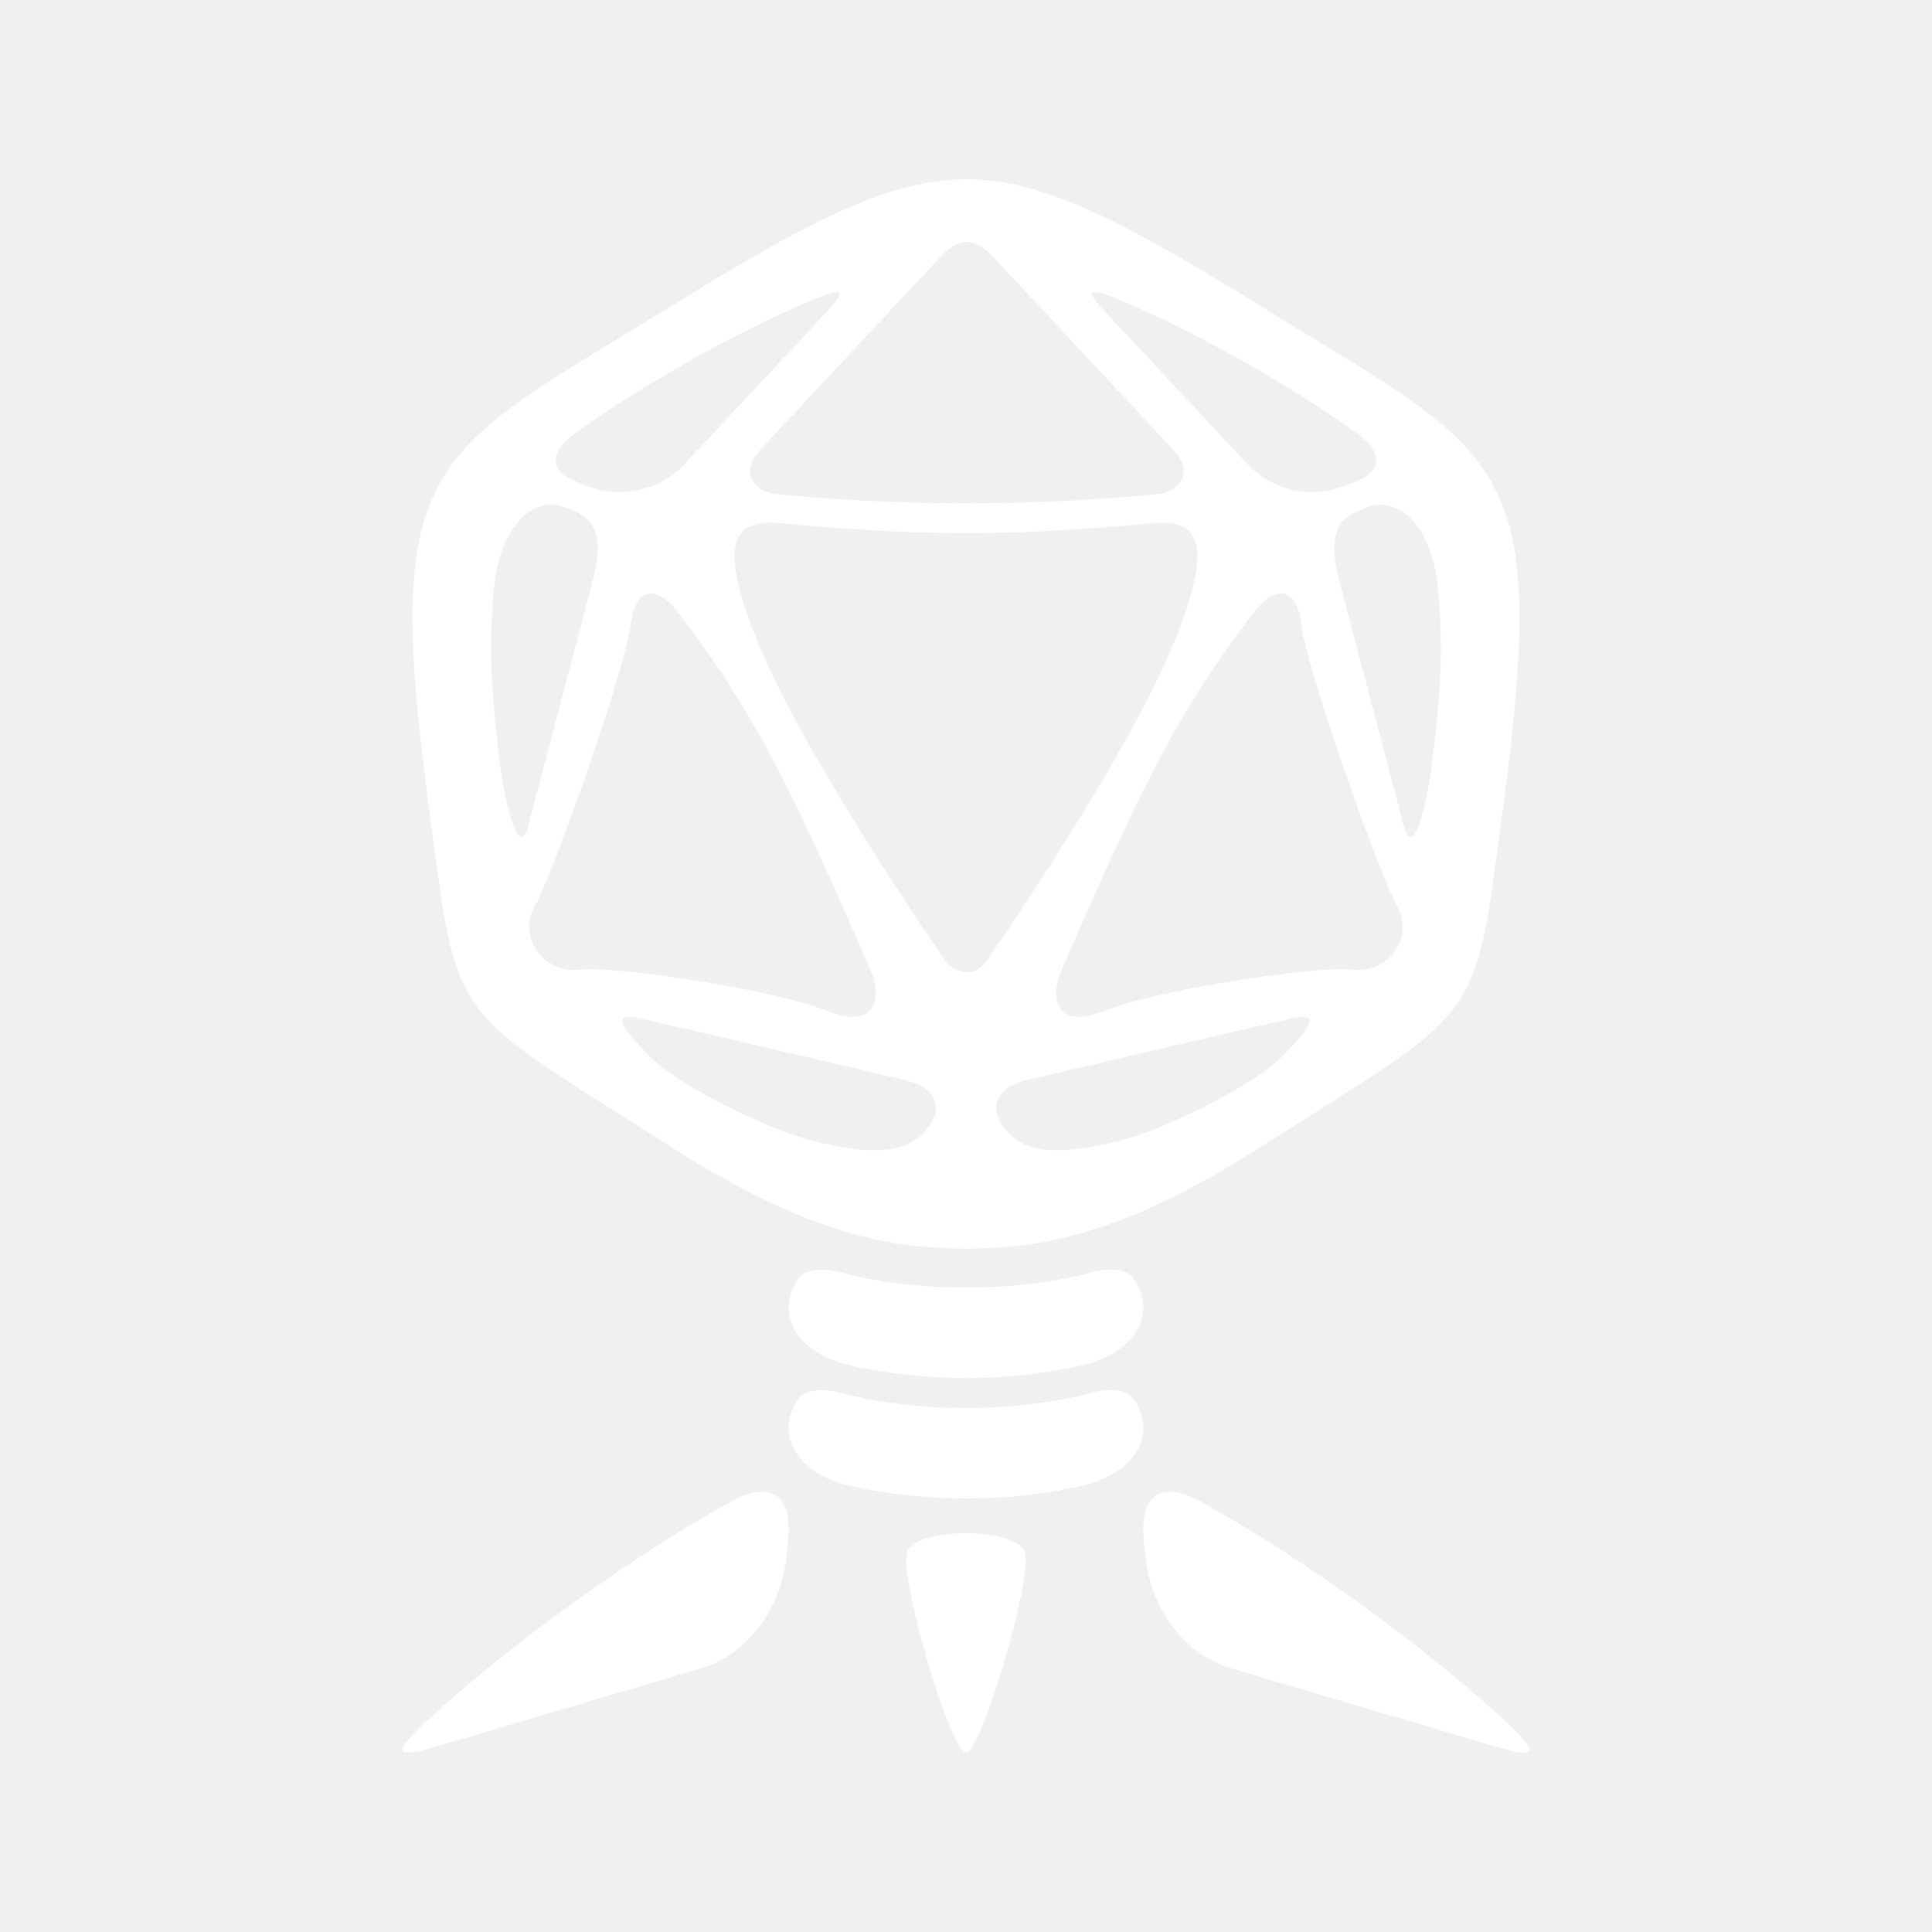
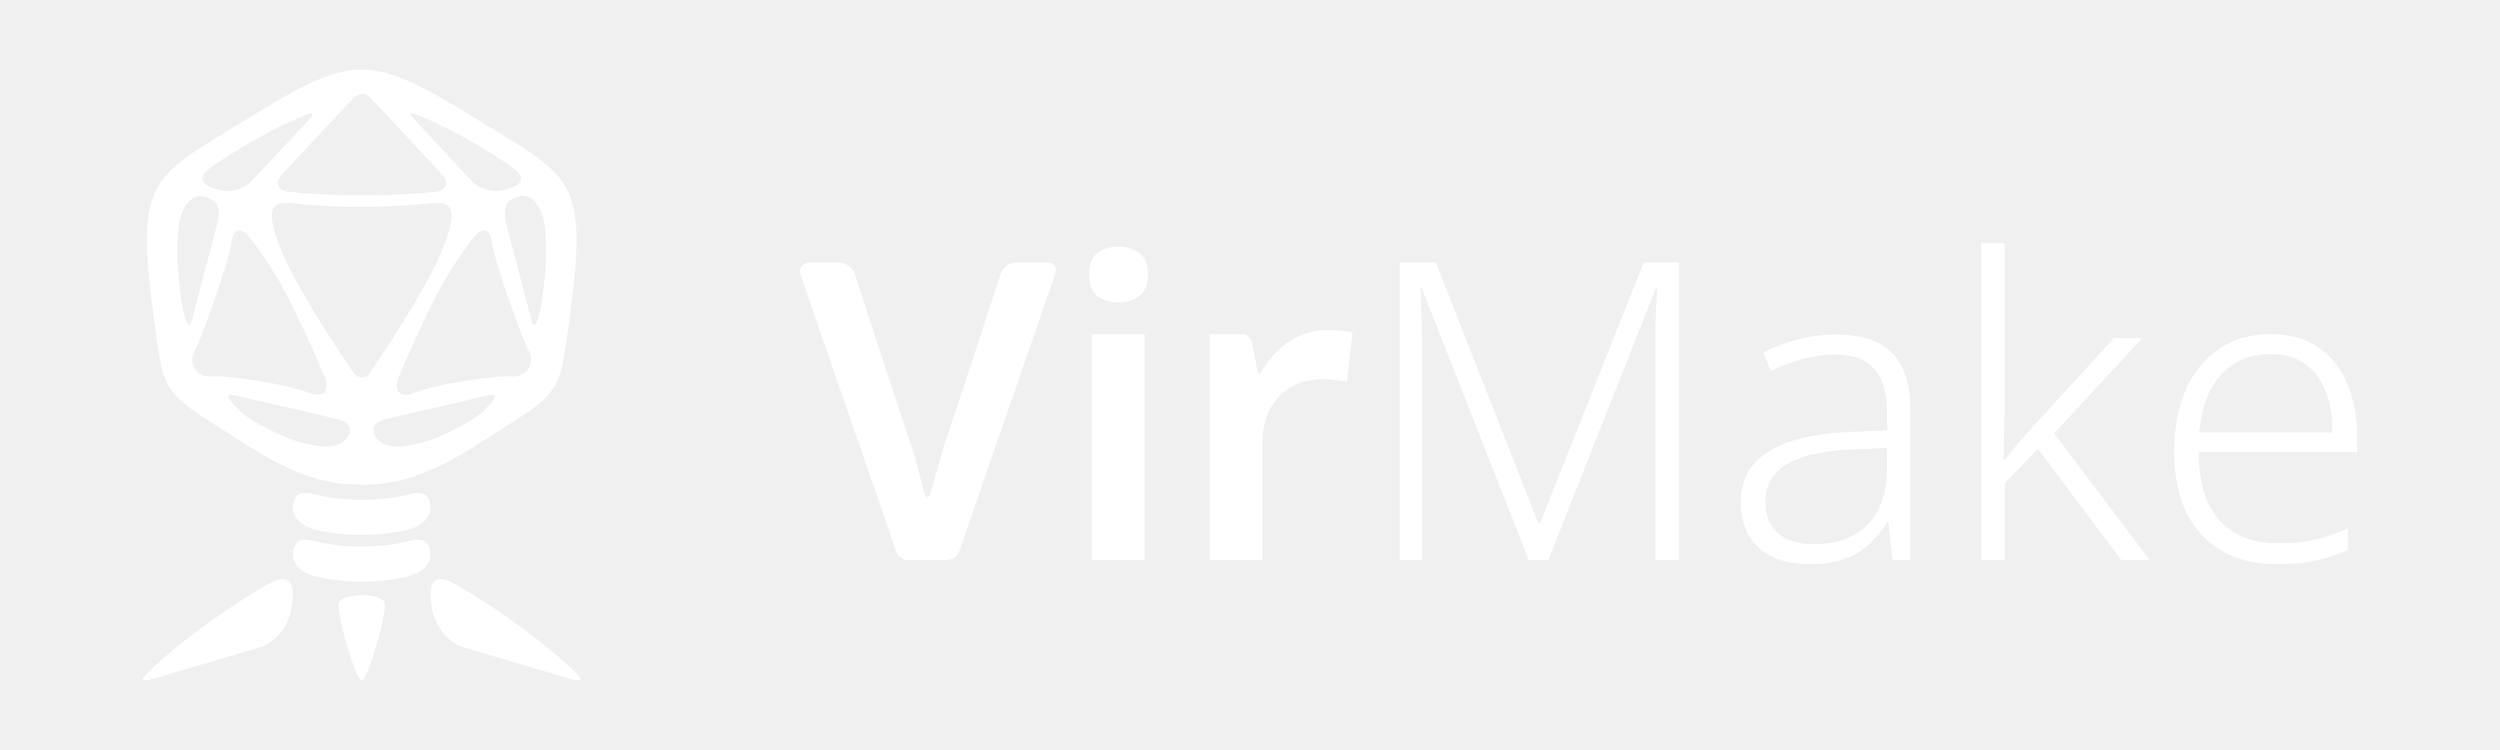
- <svg xmlns="http://www.w3.org/2000/svg" width="48" height="48" viewBox="0 0 12.7 12.7" version="1.1" id="svg1" xml:space="preserve">
+ <svg xmlns="http://www.w3.org/2000/svg" width="160" height="48" viewBox="0 0 42.333 12.7" version="1.1" id="svg1" xml:space="preserve">
  <defs id="defs1" />
-   <g id="layer1">
+   <g id="layer1" transform="translate(-22.7)">
    <g id="g19" style="fill:#ffffff" />
    <g id="g147" transform="matrix(0.1991069,0,0,0.19784,4.120036,-8.49832)">
      <g id="g148" transform="matrix(0.9333333,0,0,1,1.148421,2.67472)">
-         <g id="g149" transform="translate(0.0630529,1.506018)" style="fill:#ffffff;fill-opacity:1">
-           <path id="path139" style="fill:#ffffff;fill-opacity:1;stroke:none;stroke-width:0.249" d="m 10.706,44.733 c -2.538,-10e-7 -5.198,1.174 -10.198,4.082 -8.853,5.149 -10.48,4.978 -8.785,16.903 1.033,7.265 0.671,6.433 8.56,11.168 4.954,2.974 7.885,3.372 10.423,3.372 2.538,-10e-7 5.469,-0.399 10.423,-3.372 7.889,-4.735 7.528,-3.902 8.56,-11.168 1.695,-11.926 0.068,-11.754 -8.785,-16.903 -5,-2.908 -7.66,-4.082 -10.198,-4.082 z m 0.028,2.082 c 0.371,-3e-6 0.703,0.262 0.983,0.545 l 6.339,6.376 c 0.789,0.794 0.068,1.394 -0.513,1.449 -1.698,0.161 -4.068,0.313 -6.809,0.313 -2.742,-1e-6 -5.112,-0.152 -6.809,-0.313 C 3.344,55.13 2.623,54.53 3.412,53.736 L 9.751,47.36 C 10.032,47.078 10.364,46.815 10.735,46.815 Z m -4.598,1.657 c 0.228,-0.006 0.09,0.216 -0.404,0.712 l -4.979,5.008 c -0.862,0.867 -2.213,1.162 -3.406,0.743 l -0.322,-0.113 C -4.065,54.439 -4.051,53.804 -3.112,53.163 -1.21,51.866 2.285,49.906 5.327,48.72 5.731,48.562 6,48.476 6.137,48.473 Z m 9.118,-10e-7 c 0.006,-2.44e-4 0.013,-1.66e-4 0.02,4e-6 0.137,0.004 0.406,0.089 0.81,0.247 3.043,1.186 6.538,3.146 8.439,4.443 0.939,0.641 0.953,1.276 -0.139,1.659 l -0.322,0.113 C 22.87,55.355 21.52,55.06 20.658,54.193 l -4.979,-5.008 c -0.478,-0.481 -0.623,-0.704 -0.424,-0.712 z M -4.015,55.543 c 0.171,-0.006 0.343,0.022 0.512,0.085 l 0.35,0.13 c 1.084,0.404 0.899,1.445 0.607,2.486 l -2.24,7.996 c -0.292,1.042 -0.786,-0.419 -1.034,-2.393 -0.248,-1.975 -0.373,-3.494 -0.168,-5.539 0.173,-1.725 1.051,-2.734 1.972,-2.765 z m 29.443,-10e-7 c 0.921,0.031 1.8,1.04 1.972,2.765 0.204,2.045 0.08,3.564 -0.168,5.539 -0.248,1.975 -0.742,3.435 -1.034,2.393 l -2.24,-7.996 c -0.292,-1.042 -0.476,-2.083 0.607,-2.486 l 0.35,-0.13 c 0.169,-0.063 0.342,-0.091 0.512,-0.085 z M 3.748,56.143 c 0.167,-0.002 0.344,0.009 0.526,0.026 1.513,0.138 4.015,0.321 6.432,0.321 2.417,-2e-6 4.919,-0.183 6.432,-0.321 0.182,-0.017 0.359,-0.028 0.526,-0.026 1.172,0.011 1.872,0.625 0.372,4.042 -1.714,3.905 -6.491,10.367 -6.491,10.367 -0.477,0.832 -1.362,0.552 -1.678,0 0,0 -4.777,-6.462 -6.491,-10.367 -1.5,-3.416 -0.8,-4.031 0.372,-4.042 z m -4.18,2.352 c 0.309,0.007 0.668,0.264 0.994,0.669 2.499,3.109 3.756,5.311 6.766,11.848 0.456,0.99 0.149,1.997 -1.584,1.334 -1.734,-0.664 -7.403,-1.492 -8.703,-1.353 -1.3,0.139 -2.205,-1.104 -1.585,-2.115 0.619,-1.011 3.188,-7.827 3.376,-9.297 0.1,-0.781 0.386,-1.094 0.736,-1.086 z m 22.277,10e-7 c 0.35,-0.008 0.637,0.305 0.736,1.086 0.188,1.47 2.757,8.286 3.376,9.297 0.619,1.011 -0.286,2.254 -1.585,2.115 -1.3,-0.139 -6.969,0.689 -8.703,1.353 -1.734,0.664 -2.04,-0.343 -1.584,-1.334 3.01,-6.537 4.267,-8.74 6.766,-11.848 0.326,-0.405 0.685,-0.662 0.994,-0.669 z M -1.211,72.564 c 0.103,-8.9e-4 0.241,0.017 0.419,0.055 2.976,0.635 6.994,1.522 9.394,2.054 1.136,0.252 1.375,1.062 0.532,1.808 C 8.234,77.267 6.735,77.002 5.284,76.681 3.834,76.36 0.574,74.87 -0.436,73.917 -1.288,73.114 -1.767,72.569 -1.211,72.564 Z m 23.835,-10e-7 c 0.555,0.005 0.077,0.55 -0.775,1.354 -1.01,0.953 -4.27,2.443 -5.721,2.763 -1.451,0.321 -2.95,0.586 -3.85,-0.2 -0.842,-0.746 -0.604,-1.556 0.532,-1.808 2.4,-0.532 6.418,-1.419 9.394,-2.054 0.178,-0.038 0.316,-0.056 0.419,-0.055 z" />
-           <g id="g146" transform="matrix(1,0,0,0.7580882,-0.06305291,18.50538)" style="fill:#ffffff;fill-opacity:1">
-             <path id="rect140" style="fill:#ffffff;fill-opacity:1;stroke:none;stroke-width:0.238" d="m 5.725,82.387 c -0.362,-0.011 -0.711,0.092 -0.882,0.384 -0.218,0.374 -0.343,0.81 -0.343,1.276 v 5.17e-4 5.17e-4 c 2.748e-4,1.21 0.873,2.101 1.974,2.467 0.807,0.268 2.442,0.62 4.296,0.62 1.853,-2.54e-4 3.489,-0.352 4.296,-0.62 1.1,-0.365 1.973,-1.257 1.974,-2.467 v -5.17e-4 -5.17e-4 c -1.04e-4,-0.466 -0.125,-0.902 -0.343,-1.276 -0.171,-0.292 -0.52,-0.395 -0.882,-0.384 -0.217,0.006 -0.439,0.053 -0.63,0.125 -0.039,0.015 -0.079,0.029 -0.119,0.042 -0.807,0.268 -2.442,0.62 -4.296,0.62 -1.853,-2.54e-4 -3.489,-0.352 -4.296,-0.62 -0.04,-0.013 -0.08,-0.027 -0.119,-0.042 -0.191,-0.071 -0.413,-0.118 -0.63,-0.125 z" />
-             <path id="path142" style="fill:#ffffff;fill-opacity:1;stroke:none;stroke-width:0.238" d="M 5.725,87.665 C 5.363,87.654 5.014,87.757 4.843,88.049 4.625,88.423 4.5,88.859 4.5,89.325 v 5.17e-4 5.17e-4 c 2.748e-4,1.21 0.873,2.101 1.974,2.467 0.807,0.268 2.442,0.62 4.296,0.62 1.853,-2.54e-4 3.489,-0.352 4.296,-0.62 1.1,-0.365 1.973,-1.257 1.974,-2.467 v -5.17e-4 -5.17e-4 c -1.04e-4,-0.466 -0.125,-0.902 -0.343,-1.276 -0.171,-0.292 -0.52,-0.395 -0.882,-0.384 -0.217,0.006 -0.439,0.053 -0.63,0.125 -0.039,0.015 -0.079,0.029 -0.119,0.042 -0.807,0.268 -2.442,0.62 -4.296,0.62 -1.853,-2.54e-4 -3.489,-0.352 -4.296,-0.62 -0.04,-0.013 -0.08,-0.027 -0.119,-0.042 -0.191,-0.071 -0.413,-0.118 -0.63,-0.125 z" />
-             <g id="g143" transform="translate(-1.731836,-0.7208508)" style="fill:#ffffff;fill-opacity:1">
-               <g id="g145" transform="translate(0.1414195,-0.5682439)" style="fill:#ffffff;fill-opacity:1">
-                 <path id="path143" style="fill:#ffffff;fill-opacity:1;stroke-width:1.257" d="m 18.711,96.267 -0.055,-0.634 c -0.187,-2.152 0.623,-2.728 2.008,-1.794 2.805,1.893 7.424,5.772 10.789,9.64 1.19,1.368 1.148,1.648 -0.338,1.104 l -9.375,-3.435 c -1.623,-0.595 -2.825,-2.531 -3.029,-4.882 z" />
-                 <path id="path144" style="fill:#ffffff;fill-opacity:1;stroke-width:1.257" d="m 6.008,96.267 0.055,-0.634 c 0.187,-2.152 -0.623,-2.728 -2.008,-1.794 -2.805,1.893 -7.424,5.772 -10.789,9.64 -1.19,1.368 -1.148,1.648 0.338,1.104 l 9.375,-3.435 c 1.623,-0.595 2.825,-2.531 3.029,-4.882 z" />
-                 <path style="fill:#ffffff;fill-opacity:1;stroke:none;stroke-width:0.265" id="path145" d="m 12.36,94.623 c -0.542,0 -2.356,-3.142 -2.085,-3.612 0.271,-0.47 3.899,-0.47 4.17,0 0.271,0.47 -1.543,3.612 -2.085,3.612 z" transform="matrix(-1,0,0,2.426424,24.71957,-124.7499)" />
-               </g>
-             </g>
-           </g>
+         <g id="g162" transform="translate(0.1894912,0.3671853)">
+           <path id="path150" style="fill:#ffffff;fill-opacity:1;stroke:none;stroke-width:0.249" d="M 131.52 45.872 C 128.982 45.872 126.32 47.046 121.32 49.954 C 112.468 55.103 110.841 54.931 112.536 66.857 C 113.568 74.122 113.206 73.291 121.095 78.026 C 126.049 80.999 128.982 81.398 131.52 81.398 C 134.058 81.398 136.988 80.999 141.943 78.026 C 149.831 73.291 149.469 74.122 150.502 66.857 C 152.197 54.931 150.57 55.103 141.717 49.954 C 136.717 47.046 134.058 45.872 131.52 45.872 z M 131.548 47.953 C 131.919 47.953 132.249 48.217 132.53 48.499 L 138.87 54.875 C 139.659 55.669 138.937 56.27 138.355 56.325 C 136.657 56.486 134.289 56.638 131.548 56.638 C 128.806 56.638 126.436 56.486 124.738 56.325 C 124.156 56.27 123.434 55.669 124.223 54.875 L 130.563 48.499 C 130.844 48.217 131.177 47.953 131.548 47.953 z M 126.948 49.612 C 126.991 49.611 127.026 49.62 127.043 49.636 C 127.106 49.706 126.938 49.927 126.545 50.323 L 121.568 55.332 C 120.705 56.2 119.355 56.493 118.161 56.074 L 117.839 55.962 C 116.746 55.578 116.76 54.941 117.7 54.301 C 119.601 53.003 123.096 51.044 126.139 49.858 C 126.543 49.7 126.812 49.616 126.948 49.612 z M 136.05 49.612 C 136.056 49.611 136.06 49.612 136.067 49.612 C 136.073 49.612 136.082 49.612 136.089 49.612 C 136.226 49.616 136.494 49.7 136.898 49.858 C 139.941 51.044 143.436 53.003 145.338 54.301 C 146.277 54.941 146.291 55.578 145.199 55.962 L 144.876 56.074 C 143.683 56.493 142.332 56.2 141.47 55.332 L 136.492 50.323 C 136.082 49.91 135.92 49.685 136.008 49.625 C 136.019 49.619 136.033 49.614 136.05 49.612 z M 116.799 56.68 C 116.969 56.675 117.141 56.703 117.31 56.766 L 117.661 56.897 C 118.744 57.301 118.559 58.342 118.267 59.384 L 116.028 67.379 C 115.736 68.421 115.242 66.961 114.994 64.987 C 114.745 63.012 114.62 61.491 114.824 59.446 C 114.997 57.721 115.877 56.711 116.799 56.68 z M 146.242 56.68 C 147.163 56.711 148.041 57.721 148.213 59.446 C 148.418 61.491 148.292 63.012 148.044 64.987 C 147.795 66.961 147.301 68.421 147.009 67.379 L 144.771 59.384 C 144.479 58.342 144.293 57.301 145.377 56.897 L 145.727 56.766 C 145.897 56.703 146.071 56.675 146.242 56.68 z M 124.56 57.281 C 124.727 57.279 124.904 57.29 125.085 57.307 C 126.598 57.445 129.103 57.628 131.52 57.628 C 133.937 57.628 136.439 57.445 137.952 57.307 C 138.134 57.291 138.31 57.279 138.478 57.281 C 139.65 57.292 140.35 57.908 138.85 61.324 C 137.136 65.229 132.357 71.689 132.357 71.689 C 131.881 72.521 130.996 72.241 130.68 71.689 C 130.68 71.689 125.901 65.229 124.187 61.324 C 122.688 57.908 123.387 57.292 124.56 57.281 z M 120.38 59.632 C 120.689 59.639 121.05 59.898 121.376 60.303 C 123.874 63.412 125.131 65.614 128.141 72.151 C 128.597 73.142 128.29 74.147 126.556 73.483 C 124.823 72.82 119.152 71.991 117.852 72.13 C 116.553 72.269 115.648 71.028 116.267 70.017 C 116.887 69.006 119.456 62.189 119.643 60.718 C 119.743 59.937 120.03 59.624 120.38 59.632 z M 142.657 59.632 C 143.008 59.624 143.294 59.937 143.394 60.718 C 143.582 62.189 146.151 69.006 146.77 70.017 C 147.389 71.028 146.485 72.269 145.185 72.13 C 143.885 71.991 138.215 72.82 136.481 73.483 C 134.748 74.147 134.44 73.142 134.896 72.151 C 137.906 65.614 139.163 63.412 141.662 60.303 C 141.987 59.898 142.348 59.639 142.657 59.632 z M 119.602 73.703 C 119.704 73.702 119.844 73.72 120.021 73.758 C 122.997 74.393 127.015 75.278 129.415 75.811 C 130.551 76.063 130.788 76.872 129.946 77.618 C 129.046 78.405 127.548 78.14 126.098 77.819 C 124.647 77.499 121.387 76.008 120.377 75.056 C 119.525 74.252 119.046 73.708 119.602 73.703 z M 143.436 73.703 C 143.991 73.708 143.512 74.252 142.66 75.056 C 141.65 76.008 138.39 77.499 136.94 77.819 C 135.489 78.14 133.992 78.405 133.091 77.618 C 132.249 76.872 132.486 76.063 133.622 75.811 C 136.022 75.278 140.043 74.393 143.019 73.758 C 143.197 73.72 143.333 73.702 143.436 73.703 z M 126.473 82.101 C 126.111 82.093 125.762 82.171 125.591 82.393 C 125.373 82.677 125.249 83.006 125.249 83.36 C 125.25 84.276 126.123 84.953 127.224 85.23 C 128.03 85.433 129.667 85.7 131.52 85.7 C 133.373 85.7 135.007 85.433 135.814 85.23 C 136.914 84.953 137.788 84.276 137.788 83.36 C 137.788 83.006 137.664 82.677 137.446 82.393 C 137.275 82.171 136.926 82.093 136.564 82.101 C 136.347 82.105 136.124 82.141 135.933 82.195 C 135.894 82.206 135.854 82.216 135.814 82.226 C 135.007 82.429 133.373 82.696 131.52 82.696 C 129.667 82.696 128.03 82.429 127.224 82.226 C 127.184 82.216 127.144 82.206 127.104 82.195 C 126.913 82.141 126.69 82.105 126.473 82.101 z M 126.473 86.102 C 126.111 86.094 125.762 86.17 125.591 86.392 C 125.373 86.676 125.249 87.008 125.249 87.361 C 125.25 88.278 126.123 88.954 127.224 89.231 C 128.03 89.434 129.667 89.701 131.52 89.702 C 133.373 89.701 135.007 89.434 135.814 89.231 C 136.914 88.954 137.788 88.278 137.788 87.361 C 137.788 87.008 137.664 86.676 137.446 86.392 C 137.275 86.17 136.926 86.094 136.564 86.102 C 136.347 86.107 136.124 86.142 135.933 86.196 C 135.894 86.207 135.854 86.217 135.814 86.228 C 135.007 86.431 133.373 86.698 131.52 86.698 C 129.667 86.698 128.03 86.431 127.224 86.228 C 127.184 86.217 127.144 86.207 127.104 86.196 C 126.913 86.142 126.69 86.107 126.473 86.102 z M 124.332 89.48 C 124.024 89.476 123.647 89.585 123.214 89.806 C 120.409 91.241 115.792 94.182 112.427 97.114 C 111.237 98.152 111.278 98.363 112.764 97.95 L 122.138 95.346 C 123.761 94.895 124.964 93.427 125.169 91.645 L 125.222 91.164 C 125.35 90.043 125.008 89.488 124.332 89.48 z M 138.706 89.48 C 138.029 89.488 137.687 90.043 137.816 91.164 L 137.871 91.645 C 138.076 93.427 139.276 94.895 140.9 95.346 L 150.274 97.95 C 151.759 98.363 151.804 98.152 150.613 97.114 C 147.248 94.182 142.628 91.241 139.824 89.806 C 139.391 89.585 139.013 89.476 138.706 89.48 z M 131.52 90.856 C 130.545 90.856 129.57 91.072 129.434 91.504 C 129.163 92.368 130.978 98.149 131.52 98.149 C 132.062 98.149 133.874 92.368 133.603 91.504 C 133.467 91.072 132.495 90.856 131.52 90.856 z " />
+           <path style="font-weight:600;font-size:36.797px;font-family:'Noto Sans';-inkscape-font-specification:'Noto Sans Semi-Bold';fill:#ffffff;stroke-width:2.847" d="m 194.755,63.244 -8.769,23.811 a 1.245,1.17 0 0 1 -1.177,0.787 h -3.51 a 1.129,1.06 0 0 1 -1.067,-0.714 l -8.733,-23.711 a 0.833,0.783 0 0 1 0.787,-1.038 h 2.734 c 0.591,0 1.219,0.428 1.404,0.955 1.406,4.017 3.45,9.83 5.133,14.63 0.177,0.428 0.354,0.987 0.532,1.676 0.202,0.666 0.392,1.355 0.57,2.068 0.001,0.005 0.003,0.009 0.004,0.014 0.295,1.006 0.571,1 0.831,-0.014 0.202,-0.713 0.405,-1.403 0.607,-2.068 0.202,-0.689 0.38,-1.248 0.532,-1.676 l 5.118,-14.588 a 1.545,1.451 0 0 1 1.467,-0.997 h 2.881 a 0.694,0.652 0 0 1 0.656,0.865 z m 8.102,5.269 V 87.842 h -4.822 V 68.513 Z m -2.354,-7.489 c 0.709,0 1.329,0.178 1.86,0.535 0.532,0.357 0.797,0.975 0.797,1.854 0,0.856 -0.266,1.474 -0.797,1.854 -0.532,0.357 -1.152,0.535 -1.86,0.535 -0.759,0 -1.405,-0.178 -1.936,-0.535 -0.506,-0.38 -0.759,-0.999 -0.759,-1.854 0,-0.88 0.253,-1.498 0.759,-1.854 0.532,-0.357 1.177,-0.535 1.936,-0.535 z m 18.984,7.133 c 0.38,0 0.785,0.024 1.215,0.071 0.456,0.024 0.823,0.071 1.101,0.143 l -0.494,4.208 c -0.304,-0.048 -0.658,-0.095 -1.063,-0.143 -0.38,-0.048 -0.797,-0.071 -1.253,-0.071 -0.658,0 -1.316,0.107 -1.974,0.321 -0.633,0.214 -1.215,0.547 -1.746,0.999 -0.506,0.452 -0.911,1.022 -1.215,1.712 -0.304,0.666 -0.456,1.474 -0.456,2.425 V 87.842 H 208.78 V 68.513 h 2.926 a 0.961,0.903 0 0 1 0.944,0.733 l 0.534,2.619 h 0.228 c 0.294,-0.501 0.642,-0.971 1.043,-1.409 0.252,-0.275 0.694,-0.692 0.993,-0.922 0.471,-0.362 0.982,-0.655 1.533,-0.879 0.785,-0.333 1.62,-0.499 2.506,-0.499 z" id="path2" />
+           <path style="font-weight:300;font-size:36.797px;font-family:'Noto Sans';-inkscape-font-specification:'Noto Sans Light';fill:#ffffff;stroke-width:2.847" d="m 237.862,87.842 -9.758,-23.288 h -0.114 q 0.076,0.642 0.076,1.462 0.038,0.785 0.038,1.676 0.038,0.856 0.038,1.783 V 87.842 h -2.05 V 62.379 h 3.303 l 9.34,22.325 h 0.152 l 9.454,-22.325 h 3.227 V 87.842 h -2.164 V 69.262 q 0,-0.785 0,-1.605 0.038,-0.82 0.076,-1.605 0.038,-0.785 0.076,-1.462 h -0.114 l -9.796,23.252 z m 28.02,-19.294 q 3.417,0 5.088,1.569 1.671,1.569 1.671,4.993 V 87.842 h -1.633 l -0.38,-3.21 h -0.114 q -0.721,1.07 -1.671,1.89 -0.911,0.785 -2.24,1.248 -1.291,0.428 -3.189,0.428 -1.898,0 -3.303,-0.606 -1.405,-0.642 -2.164,-1.819 -0.759,-1.177 -0.759,-2.889 0,-2.817 2.468,-4.28 2.468,-1.498 7.176,-1.712 l 3.683,-0.143 v -1.355 q 0,-2.817 -1.215,-3.959 -1.177,-1.177 -3.531,-1.177 -1.557,0 -2.999,0.392 -1.405,0.357 -2.848,1.034 l -0.683,-1.605 q 1.405,-0.678 3.113,-1.106 1.709,-0.428 3.531,-0.428 z m 1.177,9.843 q -3.835,0.178 -5.733,1.284 -1.898,1.07 -1.898,3.245 0,1.747 1.177,2.675 1.177,0.892 3.189,0.892 3.227,0 4.936,-1.676 1.746,-1.676 1.784,-4.708 v -1.854 z m 14.162,-3.887 q 0,1.141 -0.038,2.389 -0.038,1.213 -0.076,2.425 h 0.076 q 0.342,-0.392 0.721,-0.82 0.38,-0.464 0.797,-0.892 0.418,-0.464 0.797,-0.856 l 7.669,-7.882 h 2.582 l -8.011,8.131 8.694,10.842 h -2.582 l -7.593,-9.522 -3.037,2.96 v 6.562 h -2.126 V 60.738 h 2.126 z m 24.261,-5.991 q 2.62,0 4.328,1.141 1.746,1.106 2.62,3.067 0.911,1.961 0.911,4.529 v 1.355 h -14.428 q 0,3.816 1.86,5.813 1.898,1.997 5.353,1.997 1.898,0 3.303,-0.285 1.405,-0.285 3.075,-0.999 v 1.854 q -1.519,0.642 -2.999,0.927 -1.481,0.285 -3.455,0.285 -2.999,0 -5.126,-1.177 -2.088,-1.177 -3.189,-3.352 -1.063,-2.211 -1.063,-5.135 0,-2.924 1.025,-5.171 1.025,-2.247 2.999,-3.531 1.974,-1.32 4.784,-1.32 z m 0,1.712 q -2.81,0 -4.518,1.747 -1.709,1.712 -2.012,4.957 h 12.149 q 0,-1.997 -0.607,-3.495 -0.607,-1.498 -1.86,-2.354 -1.215,-0.856 -3.151,-0.856 z" id="path3" />
        </g>
      </g>
    </g>
  </g>
</svg>
